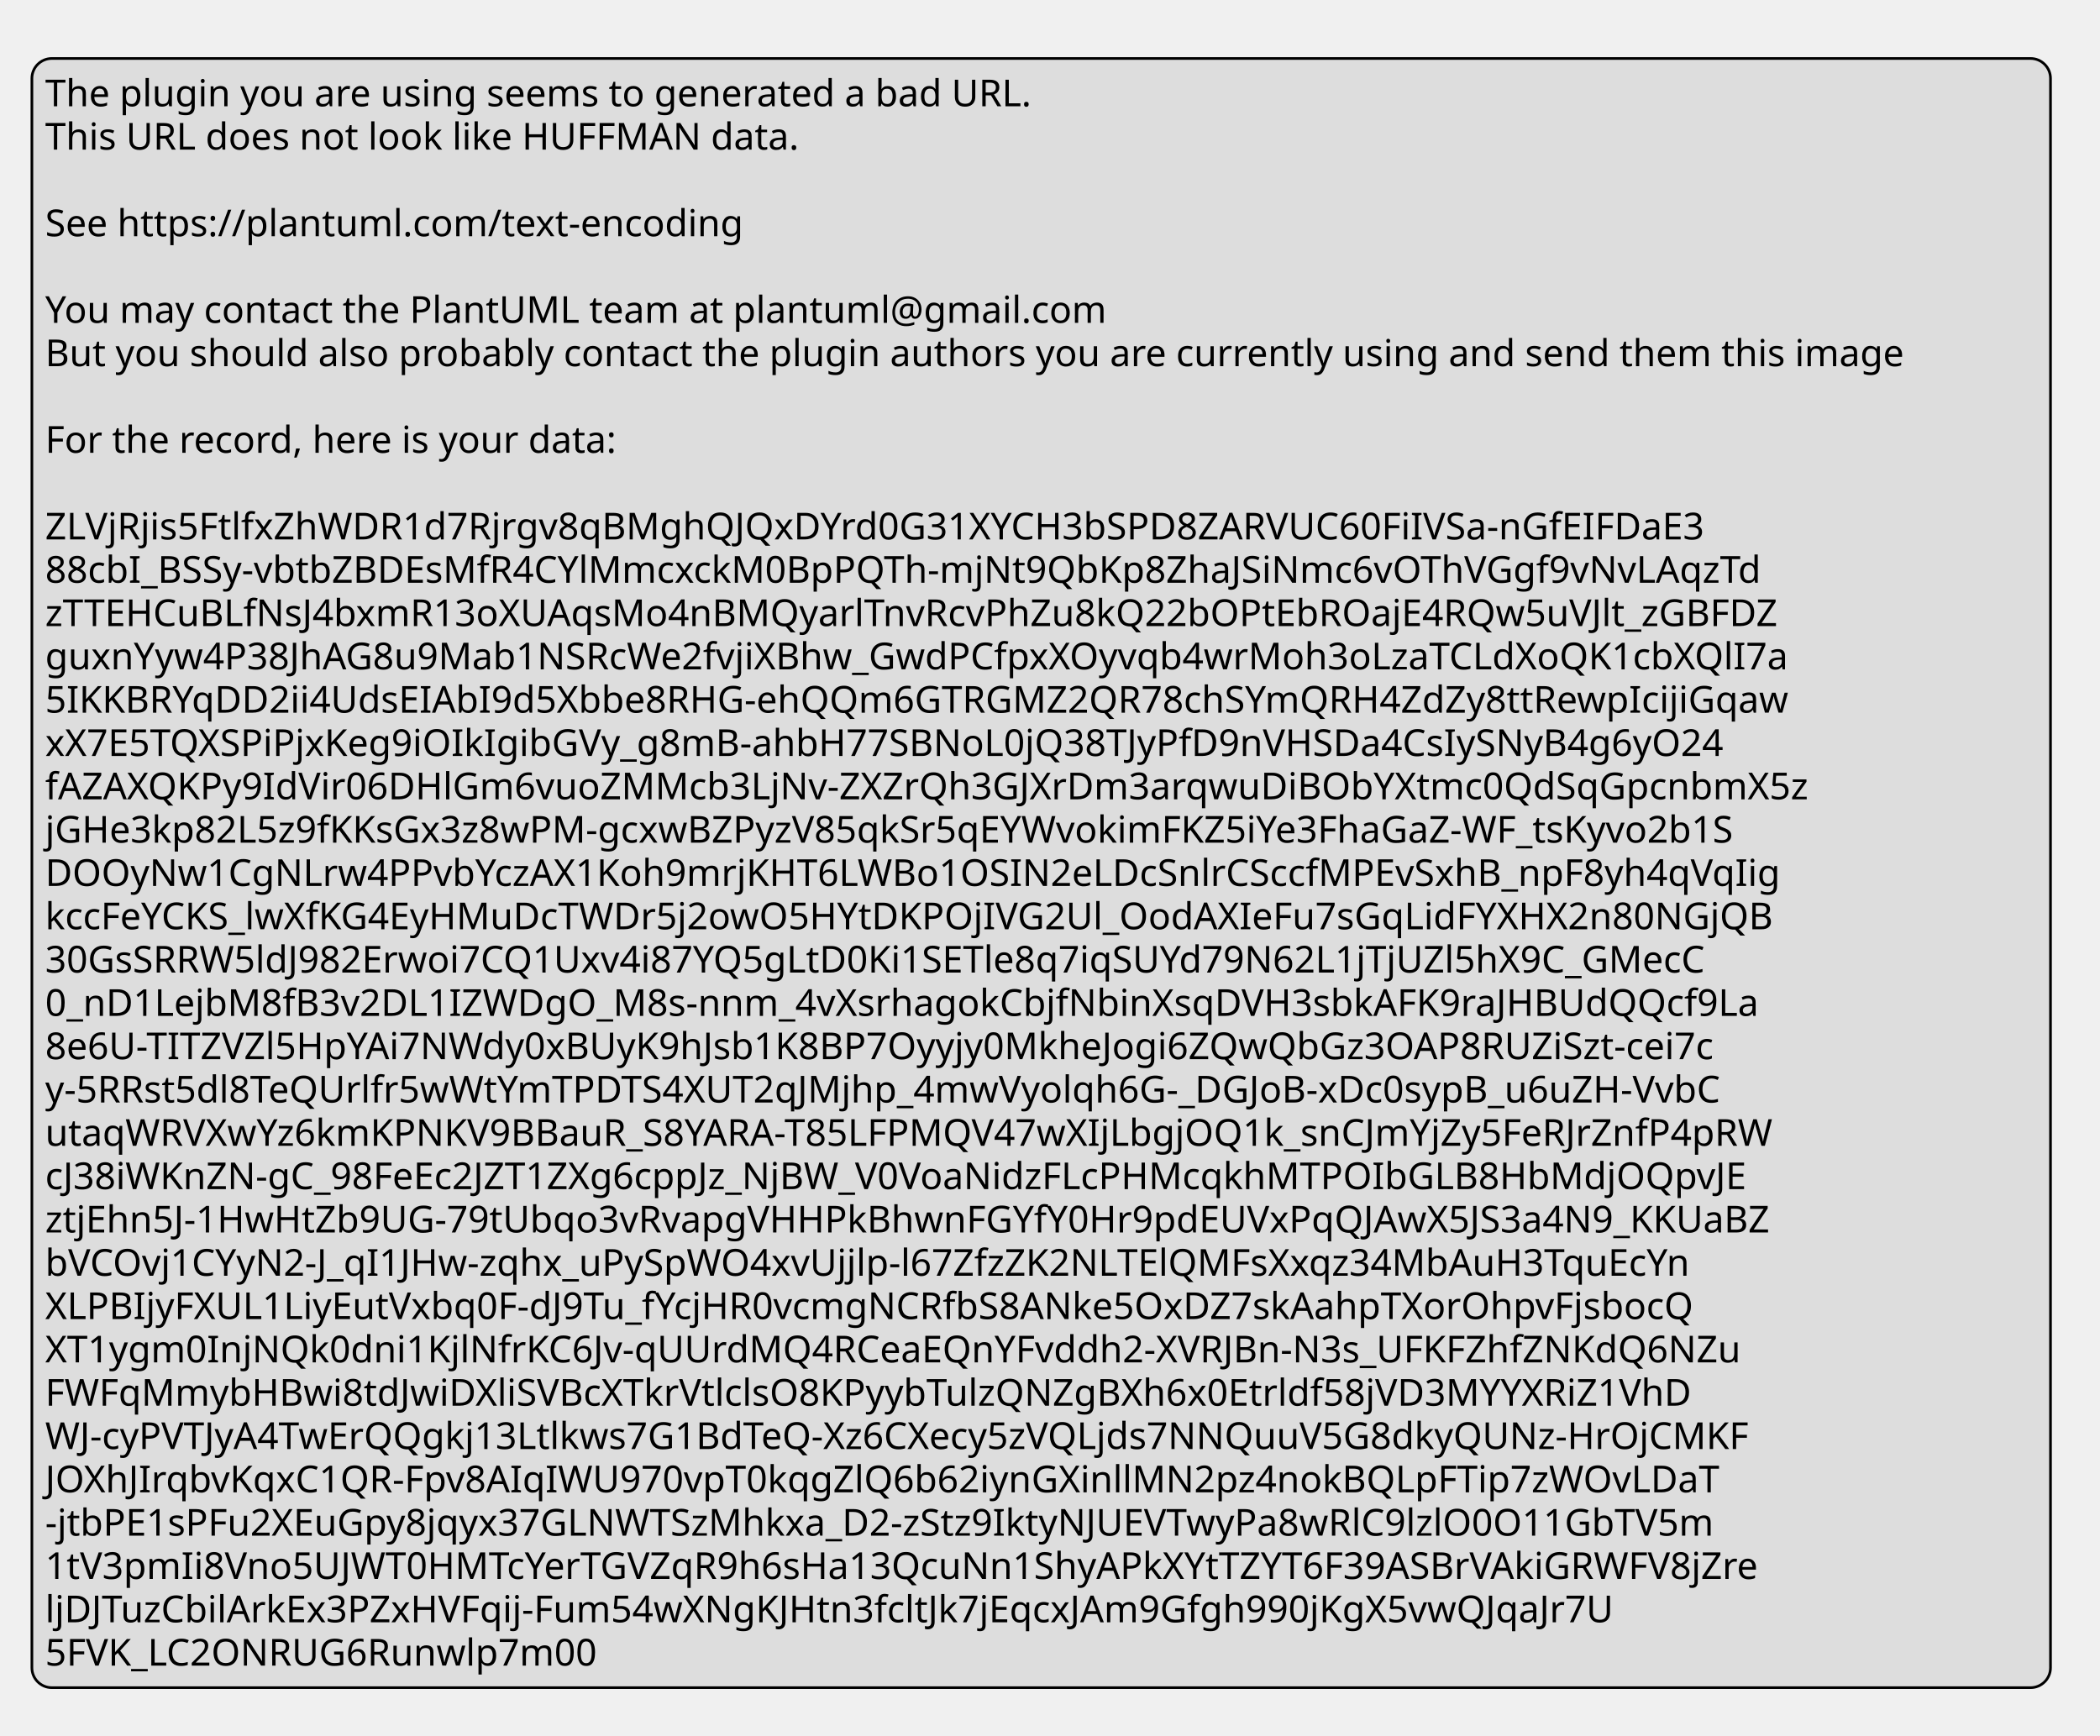
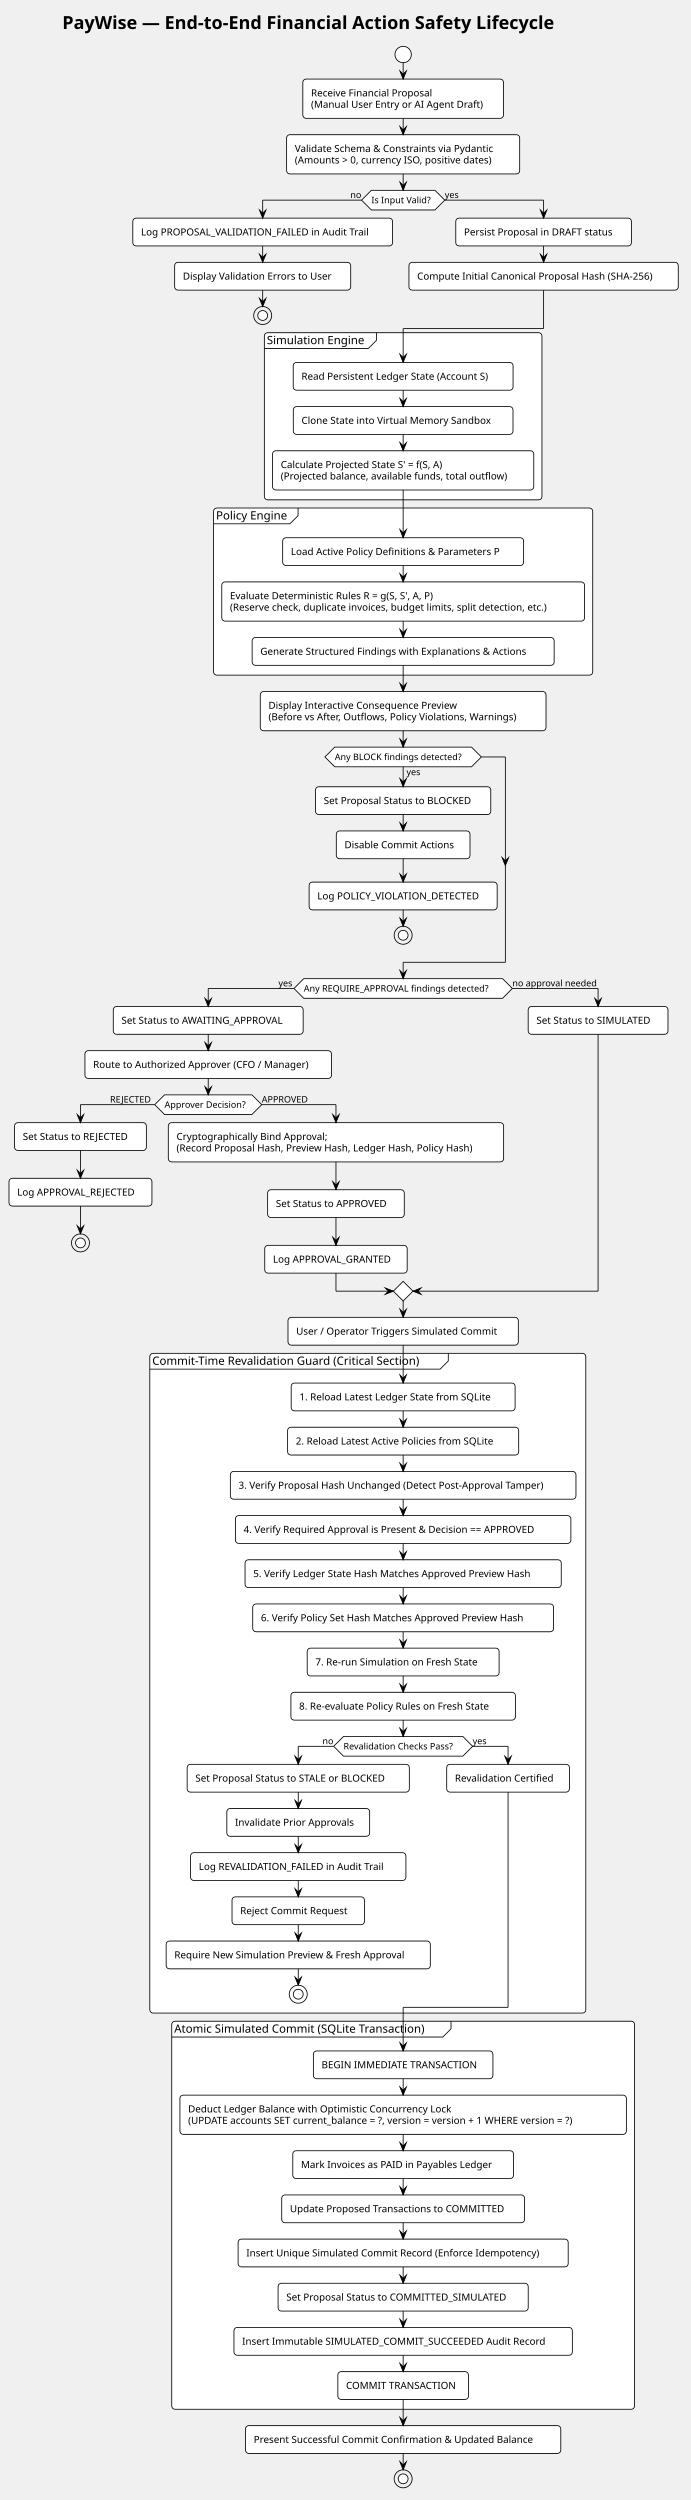
- <svg xmlns="http://www.w3.org/2000/svg" version="1.1" data-diagram-type="CLASS" style="width:790px;height:653px;background:#FFFFFF;" width="790px" height="653px" viewBox="0 0 790 653" zoomAndPan="magnify" preserveAspectRatio="none" contentStyleType="text/css">
+ <svg xmlns="http://www.w3.org/2000/svg" version="1.1" data-diagram-type="ACTIVITY" style="width:843px;height:3054px;background:#FFFFFF;" width="843px" height="3054px" viewBox="0 0 843 3054" zoomAndPan="magnify" preserveAspectRatio="none" contentStyleType="text/css">
  <defs />
  <g font-family="sans-serif" lengthAdjust="spacing">
-     <g class="legend" data-source-line="1">
-       <rect x="12" y="22" width="759.376" height="612.984" fill="#DDD" style="stroke:#000;stroke-width:1;" rx="7.5" ry="7.5" />
-       <text x="17" y="39.995" fill="#000" font-size="14" textLength="399.301">The plugin you are using seems to generated a bad URL.</text>
-       <text x="17" y="56.292" fill="#000" font-size="14" textLength="302.442">This URL does not look like HUFFMAN data.</text>
-       <text x="17" y="72.589" fill="#000" font-size="14"> </text>
-       <text x="17" y="88.886" fill="#000" font-size="14" textLength="279.146">See https://plantuml.com/text-encoding</text>
-       <text x="17" y="105.183" fill="#000" font-size="14"> </text>
-       <text x="17" y="121.479" fill="#000" font-size="14" textLength="428.148">You may contact the PlantUML team at plantuml@gmail.com</text>
-       <text x="17" y="137.776" fill="#000" font-size="14" textLength="749.376">But you should also probably contact the plugin authors you are currently using and send them this image</text>
-       <text x="17" y="154.073" fill="#000" font-size="14"> </text>
-       <text x="17" y="170.37" fill="#000" font-size="14" textLength="232.545">For the record, here is your data:</text>
-       <text x="17" y="186.667" fill="#000" font-size="14"> </text>
-       <text x="17" y="202.964" fill="#000" font-size="14" textLength="675.028">ZLVjRjis5FtlfxZhWDR1d7Rjrgv8qBMghQJQxDYrd0G31XYCH3bSPD8ZARVUC60FiIVSa-nGfEIFDaE3</text>
-       <text x="17" y="219.261" fill="#000" font-size="14" textLength="692.597">88cbI_BSSy-vbtbZBDEsMfR4CYlMmcxckM0BpPQTh-mjNt9QbKp8ZhaJSiNmc6vOThVGgf9vNvLAqzTd</text>
-       <text x="17" y="235.558" fill="#000" font-size="14" textLength="697.635">zTTEHCuBLfNsJ4bxmR13oXUAqsMo4nBMQyarlTnvRcvPhZu8kQ22bOPtEbROajE4RQw5uVJlt_zGBFDZ</text>
-       <text x="17" y="251.854" fill="#000" font-size="14" textLength="700.861">guxnYyw4P38JhAG8u9Mab1NSRcWe2fvjiXBhw_GwdPCfpxXOyvqb4wrMoh3oLzaTCLdXoQK1cbXQlI7a</text>
-       <text x="17" y="268.151" fill="#000" font-size="14" textLength="702.249">5IKKBRYqDD2ii4UdsEIAbI9d5Xbbe8RHG-ehQQm6GTRGMZ2QR78chSYmQRH4ZdZy8ttRewpIcijiGqaw</text>
-       <text x="17" y="284.448" fill="#000" font-size="14" textLength="678.207">xX7E5TQXSPiPjxKeg9iOIkIgibGVy_g8mB-ahbH77SBNoL0jQ38TJyPfD9nVHSDa4CsIySNyB4g6yO24</text>
-       <text x="17" y="300.745" fill="#000" font-size="14" textLength="709.14">fAZAXQKPy9IdVir06DHlGm6vuoZMMcb3LjNv-ZXZrQh3GJXrDm3arqwuDiBObYXtmc0QdSqGpcnbmX5z</text>
-       <text x="17" y="317.042" fill="#000" font-size="14" textLength="689.452">jGHe3kp82L5z9fKKsGx3z8wPM-gcxwBZPyzV85qkSr5qEYWvokimFKZ5iYe3FhaGaZ-WF_tsKyvo2b1S</text>
-       <text x="17" y="333.339" fill="#000" font-size="14" textLength="695.447">DOOyNw1CgNLrw4PPvbYczAX1Koh9mrjKHT6LWBo1OSIN2eLDcSnlrCSccfMPEvSxhB_npF8yh4qVqIig</text>
-       <text x="17" y="349.636" fill="#000" font-size="14" textLength="694.066">kccFeYCKS_lwXfKG4EyHMuDcTWDr5j2owO5HYtDKPOjIVG2Ul_OodAXIeFu7sGqLidFYXHX2n80NGjQB</text>
-       <text x="17" y="365.933" fill="#000" font-size="14" textLength="677.312">30GsSRRW5ldJ982Erwoi7CQ1Uxv4i87YQ5gLtD0Ki1SETle8q7iqSUYd79N62L1jTjUZl5hX9C_GMecC</text>
-       <text x="17" y="382.229" fill="#000" font-size="14" textLength="685.426">0_nD1LejbM8fB3v2DL1IZWDgO_M8s-nnm_4vXsrhagokCbjfNbinXsqDVH3sbkAFK9raJHBUdQQcf9La</text>
-       <text x="17" y="398.526" fill="#000" font-size="14" textLength="677.667">8e6U-TITZVZl5HpYAi7NWdy0xBUyK9hJsb1K8BP7Oyyjy0MkheJogi6ZQwQbGz3OAP8RUZiSzt-cei7c</text>
-       <text x="17" y="414.823" fill="#000" font-size="14" textLength="678.822">y-5RRst5dl8TeQUrlfr5wWtYmTPDTS4XUT2qJMjhp_4mwVyolqh6G-_DGJoB-xDc0sypB_u6uZH-VvbC</text>
-       <text x="17" y="431.12" fill="#000" font-size="14" textLength="700.137">utaqWRVXwYz6kmKPNKV9BBauR_S8YARA-T85LFPMQV47wXIjLbgjOQ1k_snCJmYjZy5FeRJrZnfP4pRW</text>
-       <text x="17" y="447.417" fill="#000" font-size="14" textLength="683.737">cJ38iWKnZN-gC_98FeEc2JZT1ZXg6cppJz_NjBW_V0VoaNidzFLcPHMcqkhMTPOIbGLB8HbMdjOQpvJE</text>
-       <text x="17" y="463.714" fill="#000" font-size="14" textLength="693.205">ztjEhn5J-1HwHtZb9UG-79tUbqo3vRvapgVHHPkBhwnFGYfY0Hr9pdEUVxPqQJAwX5JS3a4N9_KKUaBZ</text>
-       <text x="17" y="480.011" fill="#000" font-size="14" textLength="665.868">bVCOvj1CYyN2-J_qI1JHw-zqhx_uPySpWO4xvUjjlp-l67ZfzZK2NLTElQMFsXxqz34MbAuH3TquEcYn</text>
-       <text x="17" y="496.308" fill="#000" font-size="14" textLength="668.35">XLPBIjyFXUL1LiyEutVxbq0F-dJ9Tu_fYcjHR0vcmgNCRfbS8ANke5OxDZ7skAahpTXorOhpvFjsbocQ</text>
-       <text x="17" y="512.604" fill="#000" font-size="14" textLength="679.273">XT1ygm0InjNQk0dni1KjlNfrKC6Jv-qUUrdMQ4RCeaEQnYFvddh2-XVRJBn-N3s_UFKFZhfZNKdQ6NZu</text>
-       <text x="17" y="528.901" fill="#000" font-size="14" textLength="668.397">FWFqMmybHBwi8tdJwiDXliSVBcXTkrVtlclsO8KPyybTulzQNZgBXh6x0Etrldf58jVD3MYYXRiZ1VhD</text>
-       <text x="17" y="545.198" fill="#000" font-size="14" textLength="687.326">WJ-cyPVTJyA4TwErQQgkj13Ltlkws7G1BdTeQ-Xz6CXecy5zVQLjds7NNQuuV5G8dkyQUNz-HrOjCMKF</text>
-       <text x="17" y="561.495" fill="#000" font-size="14" textLength="672.786">JOXhJIrqbvKqxC1QR-Fpv8AIqIWU970vpT0kqgZlQ6b62iynGXinllMN2pz4nokBQLpFTip7zWOvLDaT</text>
-       <text x="17" y="577.792" fill="#000" font-size="14" textLength="677.421">-jtbPE1sPFu2XEuGpy8jqyx37GLNWTSzMhkxa_D2-zStz9IktyNJUEVTwyPa8wRlC9lzlO0O11GbTV5m</text>
-       <text x="17" y="594.089" fill="#000" font-size="14" textLength="699.241">1tV3pmIi8Vno5UJWT0HMTcYerTGVZqR9h6sHa13QcuNn1ShyAPkXYtTZYT6F39ASBrVAkiGRWFV8jZre</text>
-       <text x="17" y="610.386" fill="#000" font-size="14" textLength="634.566">ljDJTuzCbilArkEx3PZxHVFqij-Fum54wXNgKJHtn3fcltJk7jEqcxJAm9Gfgh990jKgX5vwQJqaJr7U</text>
-       <text x="17" y="626.683" fill="#000" font-size="14" textLength="222.482">5FVK_LC2ONRUG6Runwlp7m00</text>
+     <g class="title" data-source-line="7">
+       <text x="76.063" y="35.421" fill="#000" font-size="22" textLength="689.444" font-weight="700" font-family="Segoe UI">PayWise — End-to-End Financial Action Safety Lifecycle</text>
    </g>
+     <ellipse cx="492.487" cy="66.609" rx="10" ry="10" fill="#FFF" style="stroke:#000;stroke-width:1;" />
+     <rect x="369.92" y="96.609" width="245.135" height="47.938" fill="#FFF" style="stroke:#000;stroke-width:1;" rx="4" ry="4" />
+     <text x="379.92" y="117.748" fill="#000" font-size="12" textLength="159.979" font-family="Segoe UI">Receive Financial Proposal</text>
+     <text x="379.92" y="131.717" fill="#000" font-size="12" textLength="225.135" font-family="Segoe UI">(Manual User Entry or AI Agent Draft)</text>
+     <rect x="350.13" y="164.547" width="284.715" height="47.938" fill="#FFF" style="stroke:#000;stroke-width:1;" rx="4" ry="4" />
+     <text x="360.13" y="185.686" fill="#000" font-size="12" textLength="263.771" font-family="Segoe UI">Validate Schema &amp; Constraints via Pydantic</text>
+     <text x="360.13" y="199.654" fill="#000" font-size="12" textLength="264.715" font-family="Segoe UI">(Amounts &gt; 0, currency ISO, positive dates)</text>
+     <polygon points="453.662,232.484,531.312,232.484,543.312,244.484,531.312,256.484,453.662,256.484,441.662,244.484,453.662,232.484" fill="#FFF" style="stroke:#000;stroke-width:1;stroke-linejoin:miter;stroke-miterlimit:10;" />
+     <text x="453.662" y="248.292" fill="#000" font-size="11" textLength="77.65" font-family="Segoe UI">Is Input Valid?</text>
+     <text x="427.961" y="241.89" fill="#000" font-size="11" textLength="13.702" font-family="Segoe UI">no</text>
+     <text x="543.312" y="241.89" fill="#000" font-size="11" textLength="19.008" font-family="Segoe UI">yes</text>
+     <rect x="162.225" y="266.484" width="317.352" height="33.969" fill="#FFF" style="stroke:#000;stroke-width:1;" rx="4" ry="4" />
+     <text x="172.225" y="287.623" fill="#000" font-size="12" textLength="297.352" font-family="Segoe UI">Log PROPOSAL_VALIDATION_FAILED in Audit Trail</text>
+     <rect x="213.375" y="320.453" width="215.053" height="33.969" fill="#FFF" style="stroke:#000;stroke-width:1;" rx="4" ry="4" />
+     <text x="223.375" y="341.592" fill="#000" font-size="12" textLength="195.053" font-family="Segoe UI">Display Validation Errors to User</text>
+     <ellipse cx="320.901" cy="385.422" rx="11" ry="11" fill="none" style="stroke:#000;stroke-width:1;" />
+     <ellipse cx="320.901" cy="385.422" rx="6" ry="6" fill="#FFF" style="stroke:#000;stroke-width:1;" />
+     <rect x="556.776" y="266.484" width="214.596" height="33.969" fill="#FFF" style="stroke:#000;stroke-width:1;" rx="4" ry="4" />
+     <text x="566.776" y="287.623" fill="#000" font-size="12" textLength="194.596" font-family="Segoe UI">Persist Proposal in DRAFT status</text>
+     <rect x="499.577" y="320.453" width="328.994" height="33.969" fill="#FFF" style="stroke:#000;stroke-width:1;" rx="4" ry="4" />
+     <text x="509.577" y="341.592" fill="#000" font-size="12" textLength="308.994" font-family="Segoe UI">Compute Initial Canonical Proposal Hash (SHA-256)</text>
+     <rect x="322.93" y="406.422" width="339.115" height="204.172" fill="#FFF" style="stroke:#000;stroke-width:1;" rx="4" ry="4" />
+     <path d="M459.935,406.422 L459.935,415.719 L449.935,425.719 L322.93,425.719" style="stroke:#000;stroke-width:1;" fill="none" />
+     <text x="325.93" y="420.417" fill="#000" font-size="14" textLength="127.005" font-family="Segoe UI">Simulation Engine</text>
+     <rect x="358.198" y="442.719" width="268.578" height="33.969" fill="#FFF" style="stroke:#000;stroke-width:1;" rx="4" ry="4" />
+     <text x="368.198" y="463.857" fill="#000" font-size="12" textLength="248.578" font-family="Segoe UI">Read Persistent Ledger State (Account S)</text>
+     <rect x="358.289" y="496.688" width="268.396" height="33.969" fill="#FFF" style="stroke:#000;stroke-width:1;" rx="4" ry="4" />
+     <text x="368.289" y="517.826" fill="#000" font-size="12" textLength="248.396" font-family="Segoe UI">Clone State into Virtual Memory Sandbox</text>
+     <rect x="332.93" y="550.656" width="319.115" height="47.938" fill="#FFF" style="stroke:#000;stroke-width:1;" rx="4" ry="4" />
+     <text x="342.93" y="571.795" fill="#000" font-size="12" textLength="221.426" font-family="Segoe UI">Calculate Projected State S' = f(S, A)</text>
+     <text x="342.93" y="585.764" fill="#000" font-size="12" textLength="299.115" font-family="Segoe UI">(Projected balance, available funds, total outflow)</text>
+     <rect x="260.914" y="620.594" width="463.146" height="204.172" fill="#FFF" style="stroke:#000;stroke-width:1;" rx="4" ry="4" />
+     <path d="M364.115,620.594 L364.115,629.891 L354.115,639.891 L260.914,639.891" style="stroke:#000;stroke-width:1;" fill="none" />
+     <text x="263.914" y="634.589" fill="#000" font-size="14" textLength="93.201" font-family="Segoe UI">Policy Engine</text>
+     <rect x="345.319" y="656.891" width="294.336" height="33.969" fill="#FFF" style="stroke:#000;stroke-width:1;" rx="4" ry="4" />
+     <text x="355.319" y="678.029" fill="#000" font-size="12" textLength="274.336" font-family="Segoe UI">Load Active Policy Definitions &amp; Parameters P</text>
+     <rect x="270.914" y="710.859" width="443.146" height="47.938" fill="#FFF" style="stroke:#000;stroke-width:1;" rx="4" ry="4" />
+     <text x="280.914" y="731.998" fill="#000" font-size="12" textLength="277.137" font-family="Segoe UI">Evaluate Deterministic Rules R = g(S, S', A, P)</text>
+     <text x="280.914" y="745.967" fill="#000" font-size="12" textLength="423.146" font-family="Segoe UI">(Reserve check, duplicate invoices, budget limits, split detection, etc.)</text>
+     <rect x="308.013" y="778.797" width="368.949" height="33.969" fill="#FFF" style="stroke:#000;stroke-width:1;" rx="4" ry="4" />
+     <text x="318.013" y="799.936" fill="#000" font-size="12" textLength="348.949" font-family="Segoe UI">Generate Structured Findings with Explanations &amp; Actions</text>
+     <rect x="317.965" y="844.766" width="349.045" height="47.938" fill="#FFF" style="stroke:#000;stroke-width:1;" rx="4" ry="4" />
+     <text x="327.965" y="865.904" fill="#000" font-size="12" textLength="248.654" font-family="Segoe UI">Display Interactive Consequence Preview</text>
+     <text x="327.965" y="879.873" fill="#000" font-size="12" textLength="329.045" font-family="Segoe UI">(Before vs After, Outflows, Policy Violations, Warnings)</text>
+     <rect x="385.441" y="961.105" width="214.092" height="33.969" fill="#FFF" style="stroke:#000;stroke-width:1;" rx="4" ry="4" />
+     <text x="395.441" y="982.244" fill="#000" font-size="12" textLength="194.092" font-family="Segoe UI">Set Proposal Status to BLOCKED</text>
+     <rect x="410.824" y="1015.074" width="163.326" height="33.969" fill="#FFF" style="stroke:#000;stroke-width:1;" rx="4" ry="4" />
+     <text x="420.824" y="1036.213" fill="#000" font-size="12" textLength="143.326" font-family="Segoe UI">Disable Commit Actions</text>
+     <rect x="377.628" y="1077.559" width="229.719" height="33.969" fill="#FFF" style="stroke:#000;stroke-width:1;" rx="4" ry="4" />
+     <text x="387.628" y="1098.697" fill="#000" font-size="12" textLength="209.719" font-family="Segoe UI">Log POLICY_VIOLATION_DETECTED</text>
+     <ellipse cx="492.487" cy="1142.527" rx="11" ry="11" fill="none" style="stroke:#000;stroke-width:1;" />
+     <ellipse cx="492.487" cy="1142.527" rx="6" ry="6" fill="#FFF" style="stroke:#000;stroke-width:1;" />
+     <polygon points="408.924,912.703,576.051,912.703,588.051,924.703,576.051,936.703,408.924,936.703,396.924,924.703,408.924,912.703" fill="#FFF" style="stroke:#000;stroke-width:1;stroke-linejoin:miter;stroke-miterlimit:10;" />
+     <text x="496.487" y="946.914" fill="#000" font-size="11" textLength="19.008" font-family="Segoe UI">yes</text>
+     <text x="408.924" y="928.511" fill="#000" font-size="11" textLength="167.127" font-family="Segoe UI">Any BLOCK findings detected?</text>
+     <polygon points="371.082,1195.527,613.893,1195.527,625.893,1207.527,613.893,1219.527,371.082,1219.527,359.082,1207.527,371.082,1195.527" fill="#FFF" style="stroke:#000;stroke-width:1;stroke-linejoin:miter;stroke-miterlimit:10;" />
+     <text x="371.082" y="1211.335" fill="#000" font-size="11" textLength="242.811" font-family="Segoe UI">Any REQUIRE_APPROVAL findings detected?</text>
+     <text x="340.073" y="1204.933" fill="#000" font-size="11" textLength="19.008" font-family="Segoe UI">yes</text>
+     <text x="625.893" y="1204.933" fill="#000" font-size="11" textLength="110.199" font-family="Segoe UI">no approval needed</text>
+     <rect x="138.373" y="1229.527" width="231.969" height="33.969" fill="#FFF" style="stroke:#000;stroke-width:1;" rx="4" ry="4" />
+     <text x="148.373" y="1250.666" fill="#000" font-size="12" textLength="211.969" font-family="Segoe UI">Set Status to AWAITING_APPROVAL</text>
+     <rect x="103.753" y="1283.496" width="301.209" height="33.969" fill="#FFF" style="stroke:#000;stroke-width:1;" rx="4" ry="4" />
+     <text x="113.753" y="1304.635" fill="#000" font-size="12" textLength="281.209" font-family="Segoe UI">Route to Authorized Approver (CFO / Manager)</text>
+     <polygon points="201.004,1337.465,307.711,1337.465,319.711,1349.465,307.711,1361.465,201.004,1361.465,189.004,1349.465,201.004,1337.465" fill="#FFF" style="stroke:#000;stroke-width:1;stroke-linejoin:miter;stroke-miterlimit:10;" />
+     <text x="201.004" y="1353.273" fill="#000" font-size="11" textLength="106.708" font-family="Segoe UI">Approver Decision?</text>
+     <text x="134.396" y="1346.871" fill="#000" font-size="11" textLength="54.608" font-family="Segoe UI">REJECTED</text>
+     <text x="319.711" y="1346.871" fill="#000" font-size="11" textLength="60.038" font-family="Segoe UI">APPROVED</text>
+     <rect x="17.797" y="1371.465" width="161.006" height="33.969" fill="#FFF" style="stroke:#000;stroke-width:1;" rx="4" ry="4" />
+     <text x="27.797" y="1392.604" fill="#000" font-size="12" textLength="141.006" font-family="Segoe UI">Set Status to REJECTED</text>
+     <rect x="11" y="1439.402" width="174.6" height="33.969" fill="#FFF" style="stroke:#000;stroke-width:1;" rx="4" ry="4" />
+     <text x="21" y="1460.541" fill="#000" font-size="12" textLength="154.6" font-family="Segoe UI">Log APPROVAL_REJECTED</text>
+     <ellipse cx="98.3" cy="1518.34" rx="11" ry="11" fill="none" style="stroke:#000;stroke-width:1;" />
+     <ellipse cx="98.3" cy="1518.34" rx="6" ry="6" fill="#FFF" style="stroke:#000;stroke-width:1;" />
+     <rect x="205.6" y="1371.465" width="409.631" height="47.938" fill="#FFF" style="stroke:#000;stroke-width:1;" rx="4" ry="4" />
+     <text x="215.6" y="1392.604" fill="#000" font-size="12" textLength="198.229" font-family="Segoe UI">Cryptographically Bind Approval;</text>
+     <text x="215.6" y="1406.572" fill="#000" font-size="12" textLength="389.631" font-family="Segoe UI">(Record Proposal Hash, Preview Hash, Ledger Hash, Policy Hash)</text>
+     <rect x="326.95" y="1453.371" width="166.93" height="33.969" fill="#FFF" style="stroke:#000;stroke-width:1;" rx="4" ry="4" />
+     <text x="336.95" y="1474.51" fill="#000" font-size="12" textLength="146.93" font-family="Segoe UI">Set Status to APPROVED</text>
+     <rect x="323.414" y="1521.309" width="174.002" height="33.969" fill="#FFF" style="stroke:#000;stroke-width:1;" rx="4" ry="4" />
+     <text x="333.414" y="1542.447" fill="#000" font-size="12" textLength="154.002" font-family="Segoe UI">Log APPROVAL_GRANTED</text>
+     <rect x="645.23" y="1229.527" width="170.773" height="33.969" fill="#FFF" style="stroke:#000;stroke-width:1;" rx="4" ry="4" />
+     <text x="655.23" y="1250.666" fill="#000" font-size="12" textLength="150.773" font-family="Segoe UI">Set Status to SIMULATED</text>
+     <polygon points="492.487,1565.277,504.487,1577.277,492.487,1589.277,480.487,1577.277,492.487,1565.277" fill="#FFF" style="stroke:#000;stroke-width:1;stroke-linejoin:miter;stroke-miterlimit:10;" />
+     <rect x="351.809" y="1609.277" width="281.357" height="33.969" fill="#FFF" style="stroke:#000;stroke-width:1;" rx="4" ry="4" />
+     <text x="361.809" y="1630.416" fill="#000" font-size="12" textLength="261.357" font-family="Segoe UI">User / Operator Triggers Simulated Commit</text>
+     <rect x="182.984" y="1653.246" width="532.609" height="805.891" fill="#FFF" style="stroke:#000;stroke-width:1;" rx="4" ry="4" />
+     <path d="M547.64,1653.246 L547.64,1662.543 L537.64,1672.543 L182.984,1672.543" style="stroke:#000;stroke-width:1;" fill="none" />
+     <text x="185.984" y="1667.241" fill="#000" font-size="14" textLength="354.655" font-family="Segoe UI">Commit-Time Revalidation Guard (Critical Section)</text>
+     <rect x="355.723" y="1689.543" width="273.529" height="33.969" fill="#FFF" style="stroke:#000;stroke-width:1;" rx="4" ry="4" />
+     <text x="365.723" y="1710.682" fill="#000" font-size="12" textLength="253.529" font-family="Segoe UI">1. Reload Latest Ledger State from SQLite</text>
+     <rect x="351.343" y="1743.512" width="282.289" height="33.969" fill="#FFF" style="stroke:#000;stroke-width:1;" rx="4" ry="4" />
+     <text x="361.343" y="1764.65" fill="#000" font-size="12" textLength="262.289" font-family="Segoe UI">2. Reload Latest Active Policies from SQLite</text>
+     <rect x="281.385" y="1797.48" width="422.205" height="33.969" fill="#FFF" style="stroke:#000;stroke-width:1;" rx="4" ry="4" />
+     <text x="291.385" y="1818.619" fill="#000" font-size="12" textLength="402.205" font-family="Segoe UI">3. Verify Proposal Hash Unchanged (Detect Post-Approval Tamper)</text>
+     <rect x="287.578" y="1851.449" width="409.818" height="33.969" fill="#FFF" style="stroke:#000;stroke-width:1;" rx="4" ry="4" />
+     <text x="297.578" y="1872.588" fill="#000" font-size="12" textLength="389.818" font-family="Segoe UI">4. Verify Required Approval is Present &amp; Decision == APPROVED</text>
+     <rect x="299.358" y="1905.418" width="386.258" height="33.969" fill="#FFF" style="stroke:#000;stroke-width:1;" rx="4" ry="4" />
+     <text x="309.358" y="1926.557" fill="#000" font-size="12" textLength="366.258" font-family="Segoe UI">5. Verify Ledger State Hash Matches Approved Preview Hash</text>
+     <rect x="308.725" y="1959.387" width="367.525" height="33.969" fill="#FFF" style="stroke:#000;stroke-width:1;" rx="4" ry="4" />
+     <text x="318.725" y="1980.525" fill="#000" font-size="12" textLength="347.525" font-family="Segoe UI">6. Verify Policy Set Hash Matches Approved Preview Hash</text>
+     <rect x="375.275" y="2013.355" width="234.424" height="33.969" fill="#FFF" style="stroke:#000;stroke-width:1;" rx="4" ry="4" />
+     <text x="385.275" y="2034.494" fill="#000" font-size="12" textLength="214.424" font-family="Segoe UI">7. Re-run Simulation on Fresh State</text>
+     <rect x="355.362" y="2067.324" width="274.25" height="33.969" fill="#FFF" style="stroke:#000;stroke-width:1;" rx="4" ry="4" />
+     <text x="365.362" y="2088.463" fill="#000" font-size="12" textLength="254.25" font-family="Segoe UI">8. Re-evaluate Policy Rules on Fresh State</text>
+     <polygon points="419.585,2121.293,565.389,2121.293,577.389,2133.293,565.389,2145.293,419.585,2145.293,407.585,2133.293,419.585,2121.293" fill="#FFF" style="stroke:#000;stroke-width:1;stroke-linejoin:miter;stroke-miterlimit:10;" />
+     <text x="419.585" y="2137.101" fill="#000" font-size="11" textLength="145.804" font-family="Segoe UI">Revalidation Checks Pass?</text>
+     <text x="393.884" y="2130.699" fill="#000" font-size="11" textLength="13.702" font-family="Segoe UI">no</text>
+     <text x="577.389" y="2130.699" fill="#000" font-size="11" textLength="19.008" font-family="Segoe UI">yes</text>
+     <rect x="228.625" y="2155.293" width="271.42" height="33.969" fill="#FFF" style="stroke:#000;stroke-width:1;" rx="4" ry="4" />
+     <text x="238.625" y="2176.432" fill="#000" font-size="12" textLength="251.42" font-family="Segoe UI">Set Proposal Status to STALE or BLOCKED</text>
+     <rect x="277.088" y="2209.262" width="174.494" height="33.969" fill="#FFF" style="stroke:#000;stroke-width:1;" rx="4" ry="4" />
+     <text x="287.088" y="2230.4" fill="#000" font-size="12" textLength="154.494" font-family="Segoe UI">Invalidate Prior Approvals</text>
+     <rect x="232.806" y="2263.23" width="263.059" height="33.969" fill="#FFF" style="stroke:#000;stroke-width:1;" rx="4" ry="4" />
+     <text x="242.806" y="2284.369" fill="#000" font-size="12" textLength="243.059" font-family="Segoe UI">Log REVALIDATION_FAILED in Audit Trail</text>
+     <rect x="283.439" y="2317.199" width="161.791" height="33.969" fill="#FFF" style="stroke:#000;stroke-width:1;" rx="4" ry="4" />
+     <text x="293.439" y="2338.338" fill="#000" font-size="12" textLength="141.791" font-family="Segoe UI">Reject Commit Request</text>
+     <rect x="202.984" y="2371.168" width="322.701" height="33.969" fill="#FFF" style="stroke:#000;stroke-width:1;" rx="4" ry="4" />
+     <text x="212.984" y="2392.307" fill="#000" font-size="12" textLength="302.701" font-family="Segoe UI">Require New Simulation Preview &amp; Fresh Approval</text>
+     <ellipse cx="364.335" cy="2436.137" rx="11" ry="11" fill="none" style="stroke:#000;stroke-width:1;" />
+     <ellipse cx="364.335" cy="2436.137" rx="6" ry="6" fill="#FFF" style="stroke:#000;stroke-width:1;" />
+     <rect x="545.686" y="2155.293" width="149.908" height="33.969" fill="#FFF" style="stroke:#000;stroke-width:1;" rx="4" ry="4" />
+     <text x="555.686" y="2176.432" fill="#000" font-size="12" textLength="129.908" font-family="Segoe UI">Revalidation Certified</text>
+     <rect x="209.791" y="2469.137" width="565.393" height="474.016" fill="#FFF" style="stroke:#000;stroke-width:1;" rx="4" ry="4" />
+     <path d="M550.958,2469.137 L550.958,2478.434 L540.958,2488.434 L209.791,2488.434" style="stroke:#000;stroke-width:1;" fill="none" />
+     <text x="212.791" y="2483.132" fill="#000" font-size="14" textLength="331.167" font-family="Segoe UI">Atomic Simulated Commit (SQLite Transaction)</text>
+     <rect x="382.819" y="2505.434" width="219.336" height="33.969" fill="#FFF" style="stroke:#000;stroke-width:1;" rx="4" ry="4" />
+     <text x="392.819" y="2526.572" fill="#000" font-size="12" textLength="199.336" font-family="Segoe UI">BEGIN IMMEDIATE TRANSACTION</text>
+     <rect x="219.791" y="2559.402" width="545.393" height="47.938" fill="#FFF" style="stroke:#000;stroke-width:1;" rx="4" ry="4" />
+     <text x="229.791" y="2580.541" fill="#000" font-size="12" textLength="345.645" font-family="Segoe UI">Deduct Ledger Balance with Optimistic Concurrency Lock</text>
+     <text x="229.791" y="2594.51" fill="#000" font-size="12" textLength="525.393" font-family="Segoe UI">(UPDATE accounts SET current_balance = ?, version = version + 1 WHERE version = ?)</text>
+     <rect x="357.662" y="2627.34" width="269.65" height="33.969" fill="#FFF" style="stroke:#000;stroke-width:1;" rx="4" ry="4" />
+     <text x="367.662" y="2648.479" fill="#000" font-size="12" textLength="249.65" font-family="Segoe UI">Mark Invoices as PAID in Payables Ledger</text>
+     <rect x="344.136" y="2681.309" width="296.703" height="33.969" fill="#FFF" style="stroke:#000;stroke-width:1;" rx="4" ry="4" />
+     <text x="354.136" y="2702.447" fill="#000" font-size="12" textLength="276.703" font-family="Segoe UI">Update Proposed Transactions to COMMITTED</text>
+     <rect x="290.871" y="2735.277" width="403.232" height="33.969" fill="#FFF" style="stroke:#000;stroke-width:1;" rx="4" ry="4" />
+     <text x="300.871" y="2756.416" fill="#000" font-size="12" textLength="383.232" font-family="Segoe UI">Insert Unique Simulated Commit Record (Enforce Idempotency)</text>
+     <rect x="339.712" y="2789.246" width="305.551" height="33.969" fill="#FFF" style="stroke:#000;stroke-width:1;" rx="4" ry="4" />
+     <text x="349.712" y="2810.385" fill="#000" font-size="12" textLength="285.551" font-family="Segoe UI">Set Proposal Status to COMMITTED_SIMULATED</text>
+     <rect x="285.788" y="2843.215" width="413.398" height="33.969" fill="#FFF" style="stroke:#000;stroke-width:1;" rx="4" ry="4" />
+     <text x="295.788" y="2864.354" fill="#000" font-size="12" textLength="393.398" font-family="Segoe UI">Insert Immutable SIMULATED_COMMIT_SUCCEEDED Audit Record</text>
+     <rect x="412.705" y="2897.184" width="159.564" height="33.969" fill="#FFF" style="stroke:#000;stroke-width:1;" rx="4" ry="4" />
+     <text x="422.705" y="2918.322" fill="#000" font-size="12" textLength="139.564" font-family="Segoe UI">COMMIT TRANSACTION</text>
+     <rect x="299.921" y="2963.152" width="385.133" height="33.969" fill="#FFF" style="stroke:#000;stroke-width:1;" rx="4" ry="4" />
+     <text x="309.921" y="2984.291" fill="#000" font-size="12" textLength="365.133" font-family="Segoe UI">Present Successful Commit Confirmation &amp; Updated Balance</text>
+     <ellipse cx="492.487" cy="3028.121" rx="11" ry="11" fill="none" style="stroke:#000;stroke-width:1;" />
+     <ellipse cx="492.487" cy="3028.121" rx="6" ry="6" fill="#FFF" style="stroke:#000;stroke-width:1;" />
+     <line x1="492.487" y1="76.609" x2="492.487" y2="96.609" style="stroke:#000;stroke-width:1;" />
+     <polygon points="488.487,86.609,492.487,96.609,496.487,86.609,492.487,90.609" fill="#000" style="stroke:#000;stroke-width:1;stroke-linejoin:miter;stroke-miterlimit:10;" />
+     <line x1="492.487" y1="144.547" x2="492.487" y2="164.547" style="stroke:#000;stroke-width:1;" />
+     <polygon points="488.487,154.547,492.487,164.547,496.487,154.547,492.487,158.547" fill="#000" style="stroke:#000;stroke-width:1;stroke-linejoin:miter;stroke-miterlimit:10;" />
+     <line x1="320.901" y1="300.453" x2="320.901" y2="320.453" style="stroke:#000;stroke-width:1;" />
+     <polygon points="316.901,310.453,320.901,320.453,324.901,310.453,320.901,314.453" fill="#000" style="stroke:#000;stroke-width:1;stroke-linejoin:miter;stroke-miterlimit:10;" />
+     <line x1="320.901" y1="354.422" x2="320.901" y2="374.422" style="stroke:#000;stroke-width:1;" />
+     <polygon points="316.901,364.422,320.901,374.422,324.901,364.422,320.901,368.422" fill="#000" style="stroke:#000;stroke-width:1;stroke-linejoin:miter;stroke-miterlimit:10;" />
+     <line x1="664.074" y1="300.453" x2="664.074" y2="320.453" style="stroke:#000;stroke-width:1;" />
+     <polygon points="660.074,310.453,664.074,320.453,668.074,310.453,664.074,314.453" fill="#000" style="stroke:#000;stroke-width:1;stroke-linejoin:miter;stroke-miterlimit:10;" />
+     <line x1="441.662" y1="244.484" x2="320.901" y2="244.484" style="stroke:#000;stroke-width:1;" />
+     <line x1="320.901" y1="244.484" x2="320.901" y2="266.484" style="stroke:#000;stroke-width:1;" />
+     <polygon points="316.901,256.484,320.901,266.484,324.901,256.484,320.901,260.484" fill="#000" style="stroke:#000;stroke-width:1;stroke-linejoin:miter;stroke-miterlimit:10;" />
+     <line x1="543.312" y1="244.484" x2="664.074" y2="244.484" style="stroke:#000;stroke-width:1;" />
+     <line x1="664.074" y1="244.484" x2="664.074" y2="266.484" style="stroke:#000;stroke-width:1;" />
+     <polygon points="660.074,256.484,664.074,266.484,668.074,256.484,664.074,260.484" fill="#000" style="stroke:#000;stroke-width:1;stroke-linejoin:miter;stroke-miterlimit:10;" />
+     <line x1="664.074" y1="354.422" x2="664.074" y2="401.422" style="stroke:#000;stroke-width:1;" />
+     <line x1="664.074" y1="401.422" x2="492.487" y2="401.422" style="stroke:#000;stroke-width:1;" />
+     <line x1="492.487" y1="401.422" x2="492.487" y2="442.719" style="stroke:#000;stroke-width:1;" />
+     <polygon points="488.487,432.719,492.487,442.719,496.487,432.719,492.487,436.719" fill="#000" style="stroke:#000;stroke-width:1;stroke-linejoin:miter;stroke-miterlimit:10;" />
+     <line x1="492.487" y1="212.484" x2="492.487" y2="232.484" style="stroke:#000;stroke-width:1;" />
+     <polygon points="488.487,222.484,492.487,232.484,496.487,222.484,492.487,226.484" fill="#000" style="stroke:#000;stroke-width:1;stroke-linejoin:miter;stroke-miterlimit:10;" />
+     <line x1="492.487" y1="476.688" x2="492.487" y2="496.688" style="stroke:#000;stroke-width:1;" />
+     <polygon points="488.487,486.688,492.487,496.688,496.487,486.688,492.487,490.688" fill="#000" style="stroke:#000;stroke-width:1;stroke-linejoin:miter;stroke-miterlimit:10;" />
+     <line x1="492.487" y1="530.656" x2="492.487" y2="550.656" style="stroke:#000;stroke-width:1;" />
+     <polygon points="488.487,540.656,492.487,550.656,496.487,540.656,492.487,544.656" fill="#000" style="stroke:#000;stroke-width:1;stroke-linejoin:miter;stroke-miterlimit:10;" />
+     <line x1="492.487" y1="690.859" x2="492.487" y2="710.859" style="stroke:#000;stroke-width:1;" />
+     <polygon points="488.487,700.859,492.487,710.859,496.487,700.859,492.487,704.859" fill="#000" style="stroke:#000;stroke-width:1;stroke-linejoin:miter;stroke-miterlimit:10;" />
+     <line x1="492.487" y1="758.797" x2="492.487" y2="778.797" style="stroke:#000;stroke-width:1;" />
+     <polygon points="488.487,768.797,492.487,778.797,496.487,768.797,492.487,772.797" fill="#000" style="stroke:#000;stroke-width:1;stroke-linejoin:miter;stroke-miterlimit:10;" />
+     <line x1="492.487" y1="598.594" x2="492.487" y2="656.891" style="stroke:#000;stroke-width:1;" />
+     <polygon points="488.487,646.891,492.487,656.891,496.487,646.891,492.487,650.891" fill="#000" style="stroke:#000;stroke-width:1;stroke-linejoin:miter;stroke-miterlimit:10;" />
+     <line x1="492.487" y1="812.766" x2="492.487" y2="844.766" style="stroke:#000;stroke-width:1;" />
+     <polygon points="488.487,834.766,492.487,844.766,496.487,834.766,492.487,838.766" fill="#000" style="stroke:#000;stroke-width:1;stroke-linejoin:miter;stroke-miterlimit:10;" />
+     <line x1="492.487" y1="995.074" x2="492.487" y2="1015.074" style="stroke:#000;stroke-width:1;" />
+     <polygon points="488.487,1005.074,492.487,1015.074,496.487,1005.074,492.487,1009.074" fill="#000" style="stroke:#000;stroke-width:1;stroke-linejoin:miter;stroke-miterlimit:10;" />
+     <line x1="492.487" y1="1049.043" x2="492.487" y2="1077.559" style="stroke:#000;stroke-width:1;" />
+     <polygon points="488.487,1067.559,492.487,1077.559,496.487,1067.559,492.487,1071.559" fill="#000" style="stroke:#000;stroke-width:1;stroke-linejoin:miter;stroke-miterlimit:10;" />
+     <line x1="492.487" y1="1111.527" x2="492.487" y2="1131.527" style="stroke:#000;stroke-width:1;" />
+     <polygon points="488.487,1121.527,492.487,1131.527,496.487,1121.527,492.487,1125.527" fill="#000" style="stroke:#000;stroke-width:1;stroke-linejoin:miter;stroke-miterlimit:10;" />
+     <line x1="492.487" y1="936.703" x2="492.487" y2="961.105" style="stroke:#000;stroke-width:1;" />
+     <polygon points="488.487,951.105,492.487,961.105,496.487,951.105,492.487,955.105" fill="#000" style="stroke:#000;stroke-width:1;stroke-linejoin:miter;stroke-miterlimit:10;" />
+     <line x1="588.051" y1="924.703" x2="617.347" y2="924.703" style="stroke:#000;stroke-width:1;" />
+     <polygon points="613.347,1047.559,617.347,1057.559,621.347,1047.559,617.347,1051.559" fill="#000" style="stroke:#000;stroke-width:1;stroke-linejoin:miter;stroke-miterlimit:10;" />
+     <line x1="617.347" y1="924.703" x2="617.347" y2="1175.527" style="stroke:#000;stroke-width:1;" />
+     <line x1="617.347" y1="1175.527" x2="492.487" y2="1175.527" style="stroke:#000;stroke-width:1;" />
+     <line x1="492.487" y1="1175.527" x2="492.487" y2="1195.527" style="stroke:#000;stroke-width:1;" />
+     <polygon points="488.487,1185.527,492.487,1195.527,496.487,1185.527,492.487,1189.527" fill="#000" style="stroke:#000;stroke-width:1;stroke-linejoin:miter;stroke-miterlimit:10;" />
+     <line x1="492.487" y1="892.703" x2="492.487" y2="912.703" style="stroke:#000;stroke-width:1;" />
+     <polygon points="488.487,902.703,492.487,912.703,496.487,902.703,492.487,906.703" fill="#000" style="stroke:#000;stroke-width:1;stroke-linejoin:miter;stroke-miterlimit:10;" />
+     <line x1="254.357" y1="1263.496" x2="254.357" y2="1283.496" style="stroke:#000;stroke-width:1;" />
+     <polygon points="250.357,1273.496,254.357,1283.496,258.357,1273.496,254.357,1277.496" fill="#000" style="stroke:#000;stroke-width:1;stroke-linejoin:miter;stroke-miterlimit:10;" />
+     <line x1="98.3" y1="1405.434" x2="98.3" y2="1439.402" style="stroke:#000;stroke-width:1;" />
+     <polygon points="94.3,1429.402,98.3,1439.402,102.3,1429.402,98.3,1433.402" fill="#000" style="stroke:#000;stroke-width:1;stroke-linejoin:miter;stroke-miterlimit:10;" />
+     <line x1="98.3" y1="1473.371" x2="98.3" y2="1507.34" style="stroke:#000;stroke-width:1;" />
+     <polygon points="94.3,1497.34,98.3,1507.34,102.3,1497.34,98.3,1501.34" fill="#000" style="stroke:#000;stroke-width:1;stroke-linejoin:miter;stroke-miterlimit:10;" />
+     <line x1="410.415" y1="1419.402" x2="410.415" y2="1453.371" style="stroke:#000;stroke-width:1;" />
+     <polygon points="406.415,1443.371,410.415,1453.371,414.415,1443.371,410.415,1447.371" fill="#000" style="stroke:#000;stroke-width:1;stroke-linejoin:miter;stroke-miterlimit:10;" />
+     <line x1="410.415" y1="1487.34" x2="410.415" y2="1521.309" style="stroke:#000;stroke-width:1;" />
+     <polygon points="406.415,1511.309,410.415,1521.309,414.415,1511.309,410.415,1515.309" fill="#000" style="stroke:#000;stroke-width:1;stroke-linejoin:miter;stroke-miterlimit:10;" />
+     <line x1="189.004" y1="1349.465" x2="98.3" y2="1349.465" style="stroke:#000;stroke-width:1;" />
+     <line x1="98.3" y1="1349.465" x2="98.3" y2="1371.465" style="stroke:#000;stroke-width:1;" />
+     <polygon points="94.3,1361.465,98.3,1371.465,102.3,1361.465,98.3,1365.465" fill="#000" style="stroke:#000;stroke-width:1;stroke-linejoin:miter;stroke-miterlimit:10;" />
+     <line x1="319.711" y1="1349.465" x2="410.415" y2="1349.465" style="stroke:#000;stroke-width:1;" />
+     <line x1="410.415" y1="1349.465" x2="410.415" y2="1371.465" style="stroke:#000;stroke-width:1;" />
+     <polygon points="406.415,1361.465,410.415,1371.465,414.415,1361.465,410.415,1365.465" fill="#000" style="stroke:#000;stroke-width:1;stroke-linejoin:miter;stroke-miterlimit:10;" />
+     <line x1="410.415" y1="1555.277" x2="410.415" y2="1577.277" style="stroke:#000;stroke-width:1;" />
+     <line x1="410.415" y1="1577.277" x2="480.487" y2="1577.277" style="stroke:#000;stroke-width:1;" />
+     <polygon points="470.487,1573.277,480.487,1577.277,470.487,1581.277,474.487,1577.277" fill="#000" style="stroke:#000;stroke-width:1;stroke-linejoin:miter;stroke-miterlimit:10;" />
+     <line x1="254.357" y1="1317.465" x2="254.357" y2="1337.465" style="stroke:#000;stroke-width:1;" />
+     <polygon points="250.357,1327.465,254.357,1337.465,258.357,1327.465,254.357,1331.465" fill="#000" style="stroke:#000;stroke-width:1;stroke-linejoin:miter;stroke-miterlimit:10;" />
+     <line x1="359.082" y1="1207.527" x2="254.357" y2="1207.527" style="stroke:#000;stroke-width:1;" />
+     <line x1="254.357" y1="1207.527" x2="254.357" y2="1229.527" style="stroke:#000;stroke-width:1;" />
+     <polygon points="250.357,1219.527,254.357,1229.527,258.357,1219.527,254.357,1223.527" fill="#000" style="stroke:#000;stroke-width:1;stroke-linejoin:miter;stroke-miterlimit:10;" />
+     <line x1="625.893" y1="1207.527" x2="730.617" y2="1207.527" style="stroke:#000;stroke-width:1;" />
+     <line x1="730.617" y1="1207.527" x2="730.617" y2="1229.527" style="stroke:#000;stroke-width:1;" />
+     <polygon points="726.617,1219.527,730.617,1229.527,734.617,1219.527,730.617,1223.527" fill="#000" style="stroke:#000;stroke-width:1;stroke-linejoin:miter;stroke-miterlimit:10;" />
+     <line x1="730.617" y1="1263.496" x2="730.617" y2="1577.277" style="stroke:#000;stroke-width:1;" />
+     <line x1="730.617" y1="1577.277" x2="504.487" y2="1577.277" style="stroke:#000;stroke-width:1;" />
+     <polygon points="514.487,1573.277,504.487,1577.277,514.487,1581.277,510.487,1577.277" fill="#000" style="stroke:#000;stroke-width:1;stroke-linejoin:miter;stroke-miterlimit:10;" />
+     <line x1="492.487" y1="1589.277" x2="492.487" y2="1609.277" style="stroke:#000;stroke-width:1;" />
+     <polygon points="488.487,1599.277,492.487,1609.277,496.487,1599.277,492.487,1603.277" fill="#000" style="stroke:#000;stroke-width:1;stroke-linejoin:miter;stroke-miterlimit:10;" />
+     <line x1="492.487" y1="1723.512" x2="492.487" y2="1743.512" style="stroke:#000;stroke-width:1;" />
+     <polygon points="488.487,1733.512,492.487,1743.512,496.487,1733.512,492.487,1737.512" fill="#000" style="stroke:#000;stroke-width:1;stroke-linejoin:miter;stroke-miterlimit:10;" />
+     <line x1="492.487" y1="1777.48" x2="492.487" y2="1797.48" style="stroke:#000;stroke-width:1;" />
+     <polygon points="488.487,1787.48,492.487,1797.48,496.487,1787.48,492.487,1791.48" fill="#000" style="stroke:#000;stroke-width:1;stroke-linejoin:miter;stroke-miterlimit:10;" />
+     <line x1="492.487" y1="1831.449" x2="492.487" y2="1851.449" style="stroke:#000;stroke-width:1;" />
+     <polygon points="488.487,1841.449,492.487,1851.449,496.487,1841.449,492.487,1845.449" fill="#000" style="stroke:#000;stroke-width:1;stroke-linejoin:miter;stroke-miterlimit:10;" />
+     <line x1="492.487" y1="1885.418" x2="492.487" y2="1905.418" style="stroke:#000;stroke-width:1;" />
+     <polygon points="488.487,1895.418,492.487,1905.418,496.487,1895.418,492.487,1899.418" fill="#000" style="stroke:#000;stroke-width:1;stroke-linejoin:miter;stroke-miterlimit:10;" />
+     <line x1="492.487" y1="1939.387" x2="492.487" y2="1959.387" style="stroke:#000;stroke-width:1;" />
+     <polygon points="488.487,1949.387,492.487,1959.387,496.487,1949.387,492.487,1953.387" fill="#000" style="stroke:#000;stroke-width:1;stroke-linejoin:miter;stroke-miterlimit:10;" />
+     <line x1="492.487" y1="1993.355" x2="492.487" y2="2013.355" style="stroke:#000;stroke-width:1;" />
+     <polygon points="488.487,2003.355,492.487,2013.355,496.487,2003.355,492.487,2007.355" fill="#000" style="stroke:#000;stroke-width:1;stroke-linejoin:miter;stroke-miterlimit:10;" />
+     <line x1="492.487" y1="2047.324" x2="492.487" y2="2067.324" style="stroke:#000;stroke-width:1;" />
+     <polygon points="488.487,2057.324,492.487,2067.324,496.487,2057.324,492.487,2061.324" fill="#000" style="stroke:#000;stroke-width:1;stroke-linejoin:miter;stroke-miterlimit:10;" />
+     <line x1="364.335" y1="2189.262" x2="364.335" y2="2209.262" style="stroke:#000;stroke-width:1;" />
+     <polygon points="360.335,2199.262,364.335,2209.262,368.335,2199.262,364.335,2203.262" fill="#000" style="stroke:#000;stroke-width:1;stroke-linejoin:miter;stroke-miterlimit:10;" />
+     <line x1="364.335" y1="2243.23" x2="364.335" y2="2263.23" style="stroke:#000;stroke-width:1;" />
+     <polygon points="360.335,2253.23,364.335,2263.23,368.335,2253.23,364.335,2257.23" fill="#000" style="stroke:#000;stroke-width:1;stroke-linejoin:miter;stroke-miterlimit:10;" />
+     <line x1="364.335" y1="2297.199" x2="364.335" y2="2317.199" style="stroke:#000;stroke-width:1;" />
+     <polygon points="360.335,2307.199,364.335,2317.199,368.335,2307.199,364.335,2311.199" fill="#000" style="stroke:#000;stroke-width:1;stroke-linejoin:miter;stroke-miterlimit:10;" />
+     <line x1="364.335" y1="2351.168" x2="364.335" y2="2371.168" style="stroke:#000;stroke-width:1;" />
+     <polygon points="360.335,2361.168,364.335,2371.168,368.335,2361.168,364.335,2365.168" fill="#000" style="stroke:#000;stroke-width:1;stroke-linejoin:miter;stroke-miterlimit:10;" />
+     <line x1="364.335" y1="2405.137" x2="364.335" y2="2425.137" style="stroke:#000;stroke-width:1;" />
+     <polygon points="360.335,2415.137,364.335,2425.137,368.335,2415.137,364.335,2419.137" fill="#000" style="stroke:#000;stroke-width:1;stroke-linejoin:miter;stroke-miterlimit:10;" />
+     <line x1="407.585" y1="2133.293" x2="364.335" y2="2133.293" style="stroke:#000;stroke-width:1;" />
+     <line x1="364.335" y1="2133.293" x2="364.335" y2="2155.293" style="stroke:#000;stroke-width:1;" />
+     <polygon points="360.335,2145.293,364.335,2155.293,368.335,2145.293,364.335,2149.293" fill="#000" style="stroke:#000;stroke-width:1;stroke-linejoin:miter;stroke-miterlimit:10;" />
+     <line x1="577.389" y1="2133.293" x2="620.64" y2="2133.293" style="stroke:#000;stroke-width:1;" />
+     <line x1="620.64" y1="2133.293" x2="620.64" y2="2155.293" style="stroke:#000;stroke-width:1;" />
+     <polygon points="616.64,2145.293,620.64,2155.293,624.64,2145.293,620.64,2149.293" fill="#000" style="stroke:#000;stroke-width:1;stroke-linejoin:miter;stroke-miterlimit:10;" />
+     <line x1="620.64" y1="2189.262" x2="620.64" y2="2452.137" style="stroke:#000;stroke-width:1;" />
+     <line x1="620.64" y1="2452.137" x2="492.487" y2="2452.137" style="stroke:#000;stroke-width:1;" />
+     <line x1="492.487" y1="2452.137" x2="492.487" y2="2505.434" style="stroke:#000;stroke-width:1;" />
+     <polygon points="488.487,2495.434,492.487,2505.434,496.487,2495.434,492.487,2499.434" fill="#000" style="stroke:#000;stroke-width:1;stroke-linejoin:miter;stroke-miterlimit:10;" />
+     <line x1="492.487" y1="2101.293" x2="492.487" y2="2121.293" style="stroke:#000;stroke-width:1;" />
+     <polygon points="488.487,2111.293,492.487,2121.293,496.487,2111.293,492.487,2115.293" fill="#000" style="stroke:#000;stroke-width:1;stroke-linejoin:miter;stroke-miterlimit:10;" />
+     <line x1="492.487" y1="1643.246" x2="492.487" y2="1689.543" style="stroke:#000;stroke-width:1;" />
+     <polygon points="488.487,1679.543,492.487,1689.543,496.487,1679.543,492.487,1683.543" fill="#000" style="stroke:#000;stroke-width:1;stroke-linejoin:miter;stroke-miterlimit:10;" />
+     <line x1="492.487" y1="2539.402" x2="492.487" y2="2559.402" style="stroke:#000;stroke-width:1;" />
+     <polygon points="488.487,2549.402,492.487,2559.402,496.487,2549.402,492.487,2553.402" fill="#000" style="stroke:#000;stroke-width:1;stroke-linejoin:miter;stroke-miterlimit:10;" />
+     <line x1="492.487" y1="2607.34" x2="492.487" y2="2627.34" style="stroke:#000;stroke-width:1;" />
+     <polygon points="488.487,2617.34,492.487,2627.34,496.487,2617.34,492.487,2621.34" fill="#000" style="stroke:#000;stroke-width:1;stroke-linejoin:miter;stroke-miterlimit:10;" />
+     <line x1="492.487" y1="2661.309" x2="492.487" y2="2681.309" style="stroke:#000;stroke-width:1;" />
+     <polygon points="488.487,2671.309,492.487,2681.309,496.487,2671.309,492.487,2675.309" fill="#000" style="stroke:#000;stroke-width:1;stroke-linejoin:miter;stroke-miterlimit:10;" />
+     <line x1="492.487" y1="2715.277" x2="492.487" y2="2735.277" style="stroke:#000;stroke-width:1;" />
+     <polygon points="488.487,2725.277,492.487,2735.277,496.487,2725.277,492.487,2729.277" fill="#000" style="stroke:#000;stroke-width:1;stroke-linejoin:miter;stroke-miterlimit:10;" />
+     <line x1="492.487" y1="2769.246" x2="492.487" y2="2789.246" style="stroke:#000;stroke-width:1;" />
+     <polygon points="488.487,2779.246,492.487,2789.246,496.487,2779.246,492.487,2783.246" fill="#000" style="stroke:#000;stroke-width:1;stroke-linejoin:miter;stroke-miterlimit:10;" />
+     <line x1="492.487" y1="2823.215" x2="492.487" y2="2843.215" style="stroke:#000;stroke-width:1;" />
+     <polygon points="488.487,2833.215,492.487,2843.215,496.487,2833.215,492.487,2837.215" fill="#000" style="stroke:#000;stroke-width:1;stroke-linejoin:miter;stroke-miterlimit:10;" />
+     <line x1="492.487" y1="2877.184" x2="492.487" y2="2897.184" style="stroke:#000;stroke-width:1;" />
+     <polygon points="488.487,2887.184,492.487,2897.184,496.487,2887.184,492.487,2891.184" fill="#000" style="stroke:#000;stroke-width:1;stroke-linejoin:miter;stroke-miterlimit:10;" />
+     <line x1="492.487" y1="2931.152" x2="492.487" y2="2963.152" style="stroke:#000;stroke-width:1;" />
+     <polygon points="488.487,2953.152,492.487,2963.152,496.487,2953.152,492.487,2957.152" fill="#000" style="stroke:#000;stroke-width:1;stroke-linejoin:miter;stroke-miterlimit:10;" />
+     <line x1="492.487" y1="2997.121" x2="492.487" y2="3017.121" style="stroke:#000;stroke-width:1;" />
+     <polygon points="488.487,3007.121,492.487,3017.121,496.487,3007.121,492.487,3011.121" fill="#000" style="stroke:#000;stroke-width:1;stroke-linejoin:miter;stroke-miterlimit:10;" />
  </g>
</svg>
